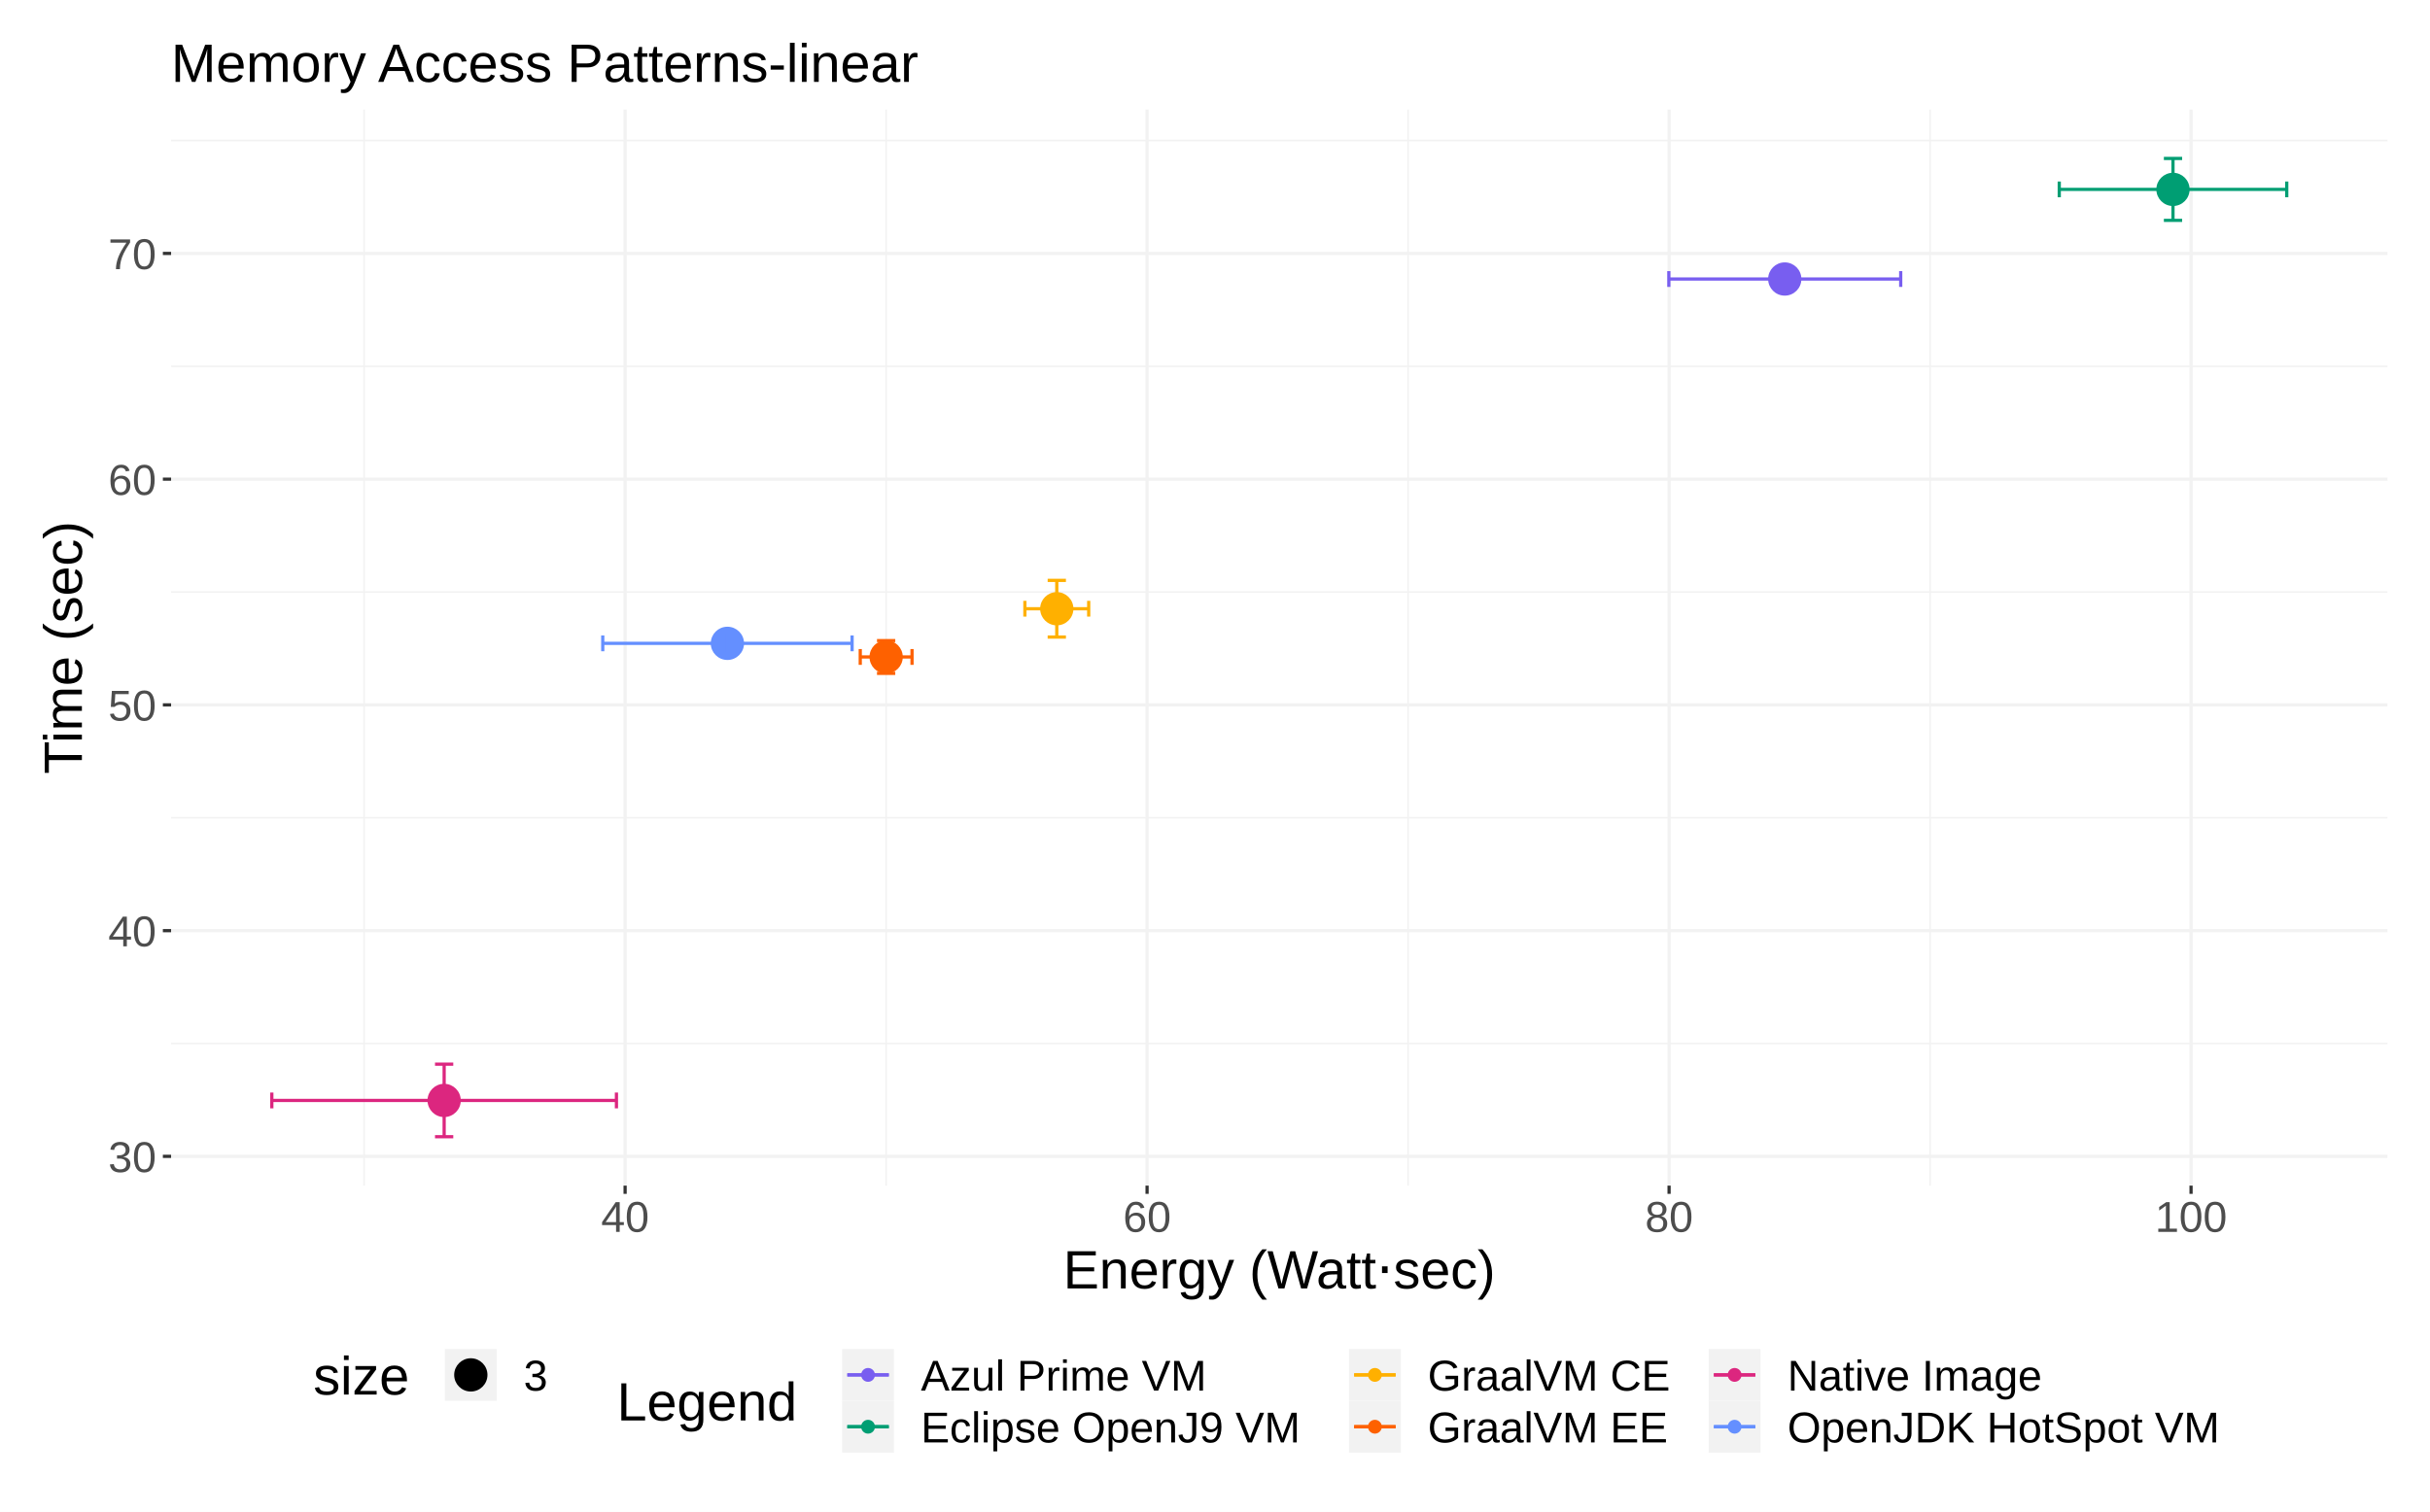
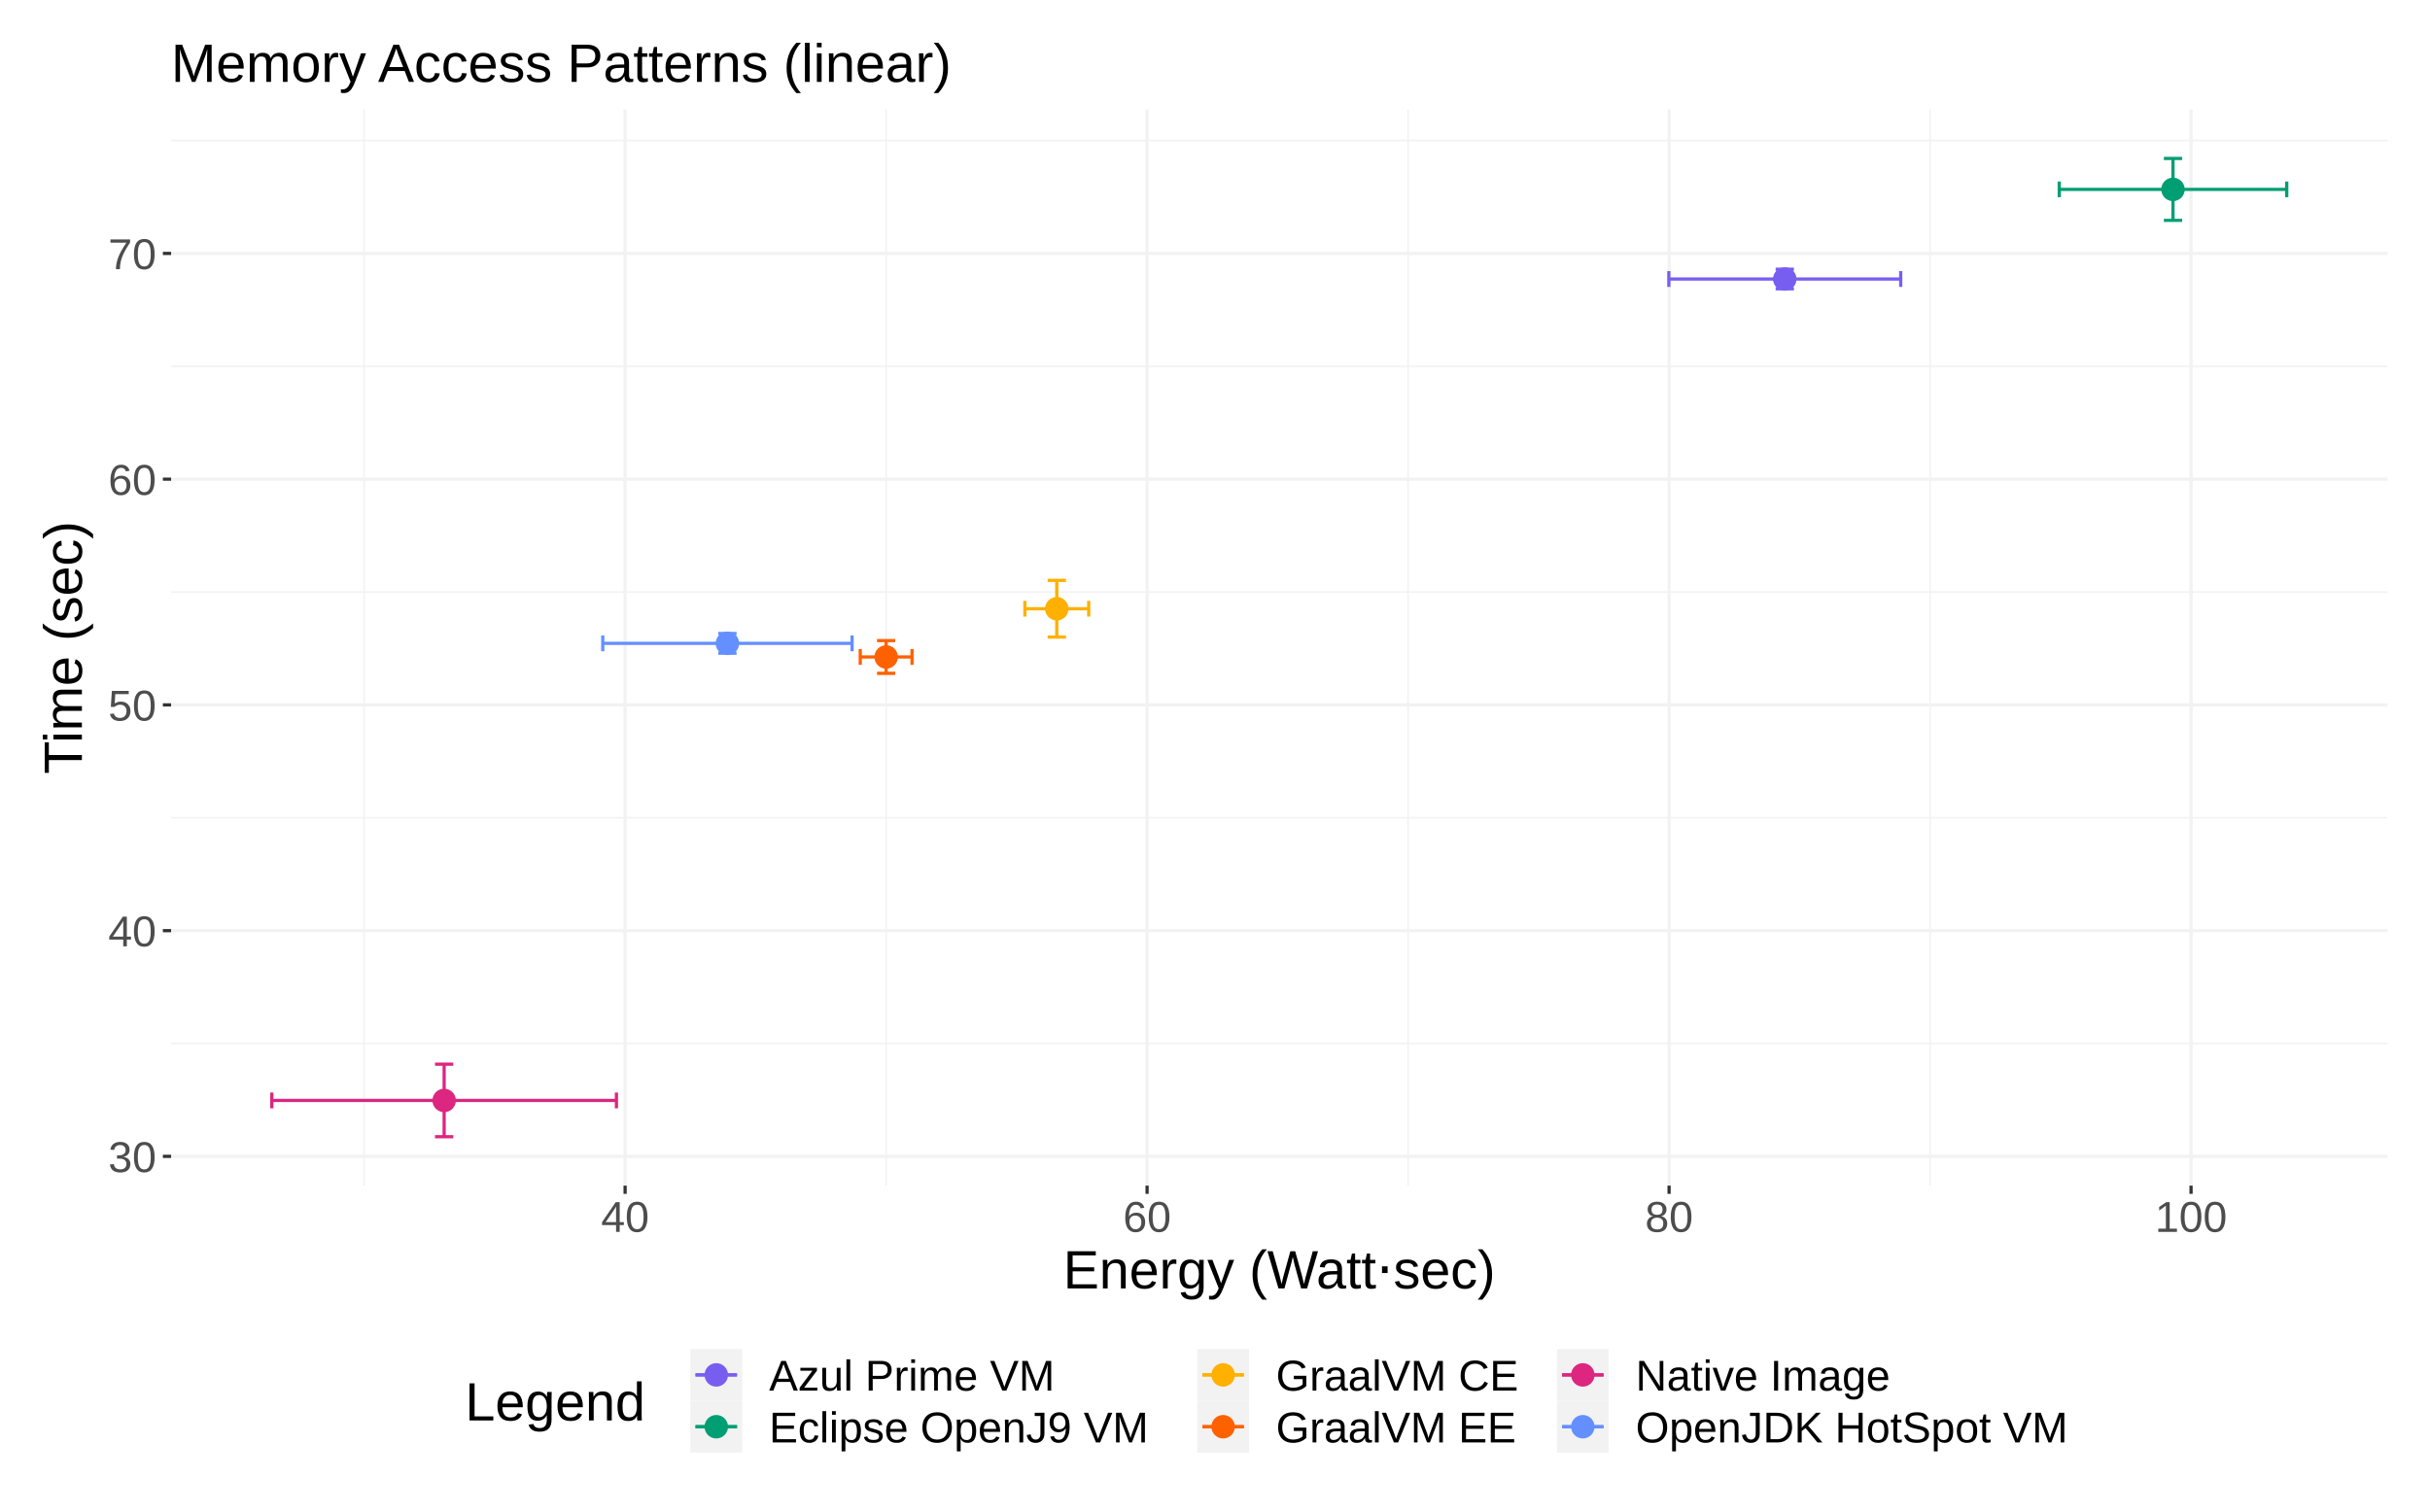
<svg xmlns="http://www.w3.org/2000/svg" class="svglite" width="810.00pt" height="504.00pt" viewBox="0 0 810.00 504.00">
  <defs>
    <style type="text/css">
    .svglite line, .svglite polyline, .svglite polygon, .svglite path, .svglite rect, .svglite circle {
      fill: none;
      stroke: #000000;
      stroke-linecap: round;
      stroke-linejoin: round;
      stroke-miterlimit: 10.00;
    }
    .svglite text {
      white-space: pre;
    }
  </style>
  </defs>
  <rect width="100%" height="100%" style="stroke: none; fill: #FFFFFF;" />
  <defs>
    <clipPath id="cpMC4wMHw4MTAuMDB8MC4wMHw1MDQuMDA=">
      <rect x="0.00" y="0.00" width="810.00" height="504.00" />
    </clipPath>
  </defs>
  <g clip-path="url(#cpMC4wMHw4MTAuMDB8MC4wMHw1MDQuMDA=)">
    <rect x="0.00" y="-0" width="810.00" height="504.00" style="stroke-width: 1.07; stroke: #FFFFFF; fill: #FFFFFF;" />
  </g>
  <defs>
    <clipPath id="cpNTcuMDN8Nzk1LjgzfDM2LjUyfDM5NS4zMg==">
      <rect x="57.03" y="36.52" width="738.80" height="358.80" />
    </clipPath>
  </defs>
  <g clip-path="url(#cpNTcuMDN8Nzk1LjgzfDM2LjUyfDM5NS4zMg==)">
    <rect x="57.03" y="36.52" width="738.80" height="358.80" style="stroke-width: 1.07; stroke: none;" />
    <polyline points="57.03,347.93 795.83,347.93 " style="stroke-width: 0.53; stroke: #F2F2F2; stroke-linecap: butt;" />
    <polyline points="57.03,272.66 795.83,272.66 " style="stroke-width: 0.53; stroke: #F2F2F2; stroke-linecap: butt;" />
    <polyline points="57.03,197.40 795.83,197.40 " style="stroke-width: 0.53; stroke: #F2F2F2; stroke-linecap: butt;" />
    <polyline points="57.03,122.13 795.83,122.13 " style="stroke-width: 0.53; stroke: #F2F2F2; stroke-linecap: butt;" />
    <polyline points="57.03,46.86 795.83,46.86 " style="stroke-width: 0.53; stroke: #F2F2F2; stroke-linecap: butt;" />
    <polyline points="121.37,395.32 121.37,36.52 " style="stroke-width: 0.53; stroke: #F2F2F2; stroke-linecap: butt;" />
    <polyline points="295.37,395.32 295.37,36.52 " style="stroke-width: 0.53; stroke: #F2F2F2; stroke-linecap: butt;" />
    <polyline points="469.36,395.32 469.36,36.52 " style="stroke-width: 0.53; stroke: #F2F2F2; stroke-linecap: butt;" />
    <polyline points="643.36,395.32 643.36,36.52 " style="stroke-width: 0.53; stroke: #F2F2F2; stroke-linecap: butt;" />
    <polyline points="57.03,385.56 795.83,385.56 " style="stroke-width: 1.07; stroke: #F2F2F2; stroke-linecap: butt;" />
    <polyline points="57.03,310.30 795.83,310.30 " style="stroke-width: 1.07; stroke: #F2F2F2; stroke-linecap: butt;" />
    <polyline points="57.03,235.03 795.83,235.03 " style="stroke-width: 1.07; stroke: #F2F2F2; stroke-linecap: butt;" />
    <polyline points="57.03,159.76 795.83,159.76 " style="stroke-width: 1.07; stroke: #F2F2F2; stroke-linecap: butt;" />
    <polyline points="57.03,84.50 795.83,84.50 " style="stroke-width: 1.07; stroke: #F2F2F2; stroke-linecap: butt;" />
    <polyline points="208.37,395.32 208.37,36.52 " style="stroke-width: 1.07; stroke: #F2F2F2; stroke-linecap: butt;" />
    <polyline points="382.36,395.32 382.36,36.52 " style="stroke-width: 1.07; stroke: #F2F2F2; stroke-linecap: butt;" />
    <polyline points="556.36,395.32 556.36,36.52 " style="stroke-width: 1.07; stroke: #F2F2F2; stroke-linecap: butt;" />
    <polyline points="730.35,395.32 730.35,36.52 " style="stroke-width: 1.07; stroke: #F2F2F2; stroke-linecap: butt;" />
-     <circle cx="594.92" cy="93.03" r="5.19" style="stroke-width: 0.71; stroke: #785EF0; fill: #785EF0;" />
-     <circle cx="724.33" cy="63.15" r="5.19" style="stroke-width: 0.71; stroke: #009E73; fill: #009E73;" />
-     <circle cx="352.26" cy="202.97" r="5.19" style="stroke-width: 0.71; stroke: #FFB000; fill: #FFB000;" />
-     <circle cx="295.38" cy="219.05" r="5.19" style="stroke-width: 0.71; stroke: #FE6100; fill: #FE6100;" />
-     <circle cx="148.05" cy="366.92" r="5.19" style="stroke-width: 0.71; stroke: #DC267F; fill: #DC267F;" />
-     <circle cx="242.47" cy="214.51" r="5.19" style="stroke-width: 0.71; stroke: #648FFF; fill: #648FFF;" />
+     <circle cx="594.92" cy="93.03" r="3.56" style="stroke-width: 0.71; stroke: #785EF0; fill: #785EF0;" />
+     <circle cx="724.33" cy="63.15" r="3.56" style="stroke-width: 0.71; stroke: #009E73; fill: #009E73;" />
+     <circle cx="352.26" cy="202.97" r="3.56" style="stroke-width: 0.71; stroke: #FFB000; fill: #FFB000;" />
+     <circle cx="295.38" cy="219.05" r="3.56" style="stroke-width: 0.71; stroke: #FE6100; fill: #FE6100;" />
+     <circle cx="148.05" cy="366.92" r="3.56" style="stroke-width: 0.71; stroke: #DC267F; fill: #DC267F;" />
+     <circle cx="242.47" cy="214.51" r="3.56" style="stroke-width: 0.71; stroke: #648FFF; fill: #648FFF;" />
    <polyline points="633.57,95.67 633.57,90.40 " style="stroke-width: 1.07; stroke: #785EF0; stroke-linecap: butt;" />
    <polyline points="633.57,93.03 556.28,93.03 " style="stroke-width: 1.07; stroke: #785EF0; stroke-linecap: butt;" />
    <polyline points="556.28,95.67 556.28,90.40 " style="stroke-width: 1.07; stroke: #785EF0; stroke-linecap: butt;" />
    <polyline points="762.25,65.78 762.25,60.52 " style="stroke-width: 1.07; stroke: #009E73; stroke-linecap: butt;" />
    <polyline points="762.25,63.15 686.42,63.15 " style="stroke-width: 1.07; stroke: #009E73; stroke-linecap: butt;" />
    <polyline points="686.42,65.78 686.42,60.52 " style="stroke-width: 1.07; stroke: #009E73; stroke-linecap: butt;" />
    <polyline points="362.90,205.60 362.90,200.33 " style="stroke-width: 1.07; stroke: #FFB000; stroke-linecap: butt;" />
    <polyline points="362.90,202.97 341.63,202.97 " style="stroke-width: 1.07; stroke: #FFB000; stroke-linecap: butt;" />
    <polyline points="341.63,205.60 341.63,200.33 " style="stroke-width: 1.07; stroke: #FFB000; stroke-linecap: butt;" />
    <polyline points="304.01,221.68 304.01,216.42 " style="stroke-width: 1.07; stroke: #FE6100; stroke-linecap: butt;" />
    <polyline points="304.01,219.05 286.75,219.05 " style="stroke-width: 1.07; stroke: #FE6100; stroke-linecap: butt;" />
    <polyline points="286.75,221.68 286.75,216.42 " style="stroke-width: 1.07; stroke: #FE6100; stroke-linecap: butt;" />
    <polyline points="205.48,369.55 205.48,364.28 " style="stroke-width: 1.07; stroke: #DC267F; stroke-linecap: butt;" />
    <polyline points="205.48,366.92 90.61,366.92 " style="stroke-width: 1.07; stroke: #DC267F; stroke-linecap: butt;" />
    <polyline points="90.61,369.55 90.61,364.28 " style="stroke-width: 1.07; stroke: #DC267F; stroke-linecap: butt;" />
    <polyline points="284.03,217.15 284.03,211.88 " style="stroke-width: 1.07; stroke: #648FFF; stroke-linecap: butt;" />
    <polyline points="284.03,214.51 200.92,214.51 " style="stroke-width: 1.07; stroke: #648FFF; stroke-linecap: butt;" />
    <polyline points="200.92,217.15 200.92,211.88 " style="stroke-width: 1.07; stroke: #648FFF; stroke-linecap: butt;" />
    <polyline points="591.88,89.77 597.97,89.77 " style="stroke-width: 1.07; stroke: #785EF0; stroke-linecap: butt;" />
    <polyline points="594.92,89.77 594.92,96.29 " style="stroke-width: 1.07; stroke: #785EF0; stroke-linecap: butt;" />
    <polyline points="591.88,96.29 597.97,96.29 " style="stroke-width: 1.07; stroke: #785EF0; stroke-linecap: butt;" />
    <polyline points="721.29,52.83 727.38,52.83 " style="stroke-width: 1.07; stroke: #009E73; stroke-linecap: butt;" />
    <polyline points="724.33,52.83 724.33,73.47 " style="stroke-width: 1.07; stroke: #009E73; stroke-linecap: butt;" />
    <polyline points="721.29,73.47 727.38,73.47 " style="stroke-width: 1.07; stroke: #009E73; stroke-linecap: butt;" />
    <polyline points="349.22,193.51 355.31,193.51 " style="stroke-width: 1.07; stroke: #FFB000; stroke-linecap: butt;" />
    <polyline points="352.26,193.51 352.26,212.42 " style="stroke-width: 1.07; stroke: #FFB000; stroke-linecap: butt;" />
    <polyline points="349.22,212.42 355.31,212.42 " style="stroke-width: 1.07; stroke: #FFB000; stroke-linecap: butt;" />
    <polyline points="292.33,213.59 298.42,213.59 " style="stroke-width: 1.07; stroke: #FE6100; stroke-linecap: butt;" />
    <polyline points="295.38,213.59 295.38,224.51 " style="stroke-width: 1.07; stroke: #FE6100; stroke-linecap: butt;" />
    <polyline points="292.33,224.51 298.42,224.51 " style="stroke-width: 1.07; stroke: #FE6100; stroke-linecap: butt;" />
    <polyline points="145.00,354.82 151.09,354.82 " style="stroke-width: 1.07; stroke: #DC267F; stroke-linecap: butt;" />
    <polyline points="148.05,354.82 148.05,379.01 " style="stroke-width: 1.07; stroke: #DC267F; stroke-linecap: butt;" />
    <polyline points="145.00,379.01 151.09,379.01 " style="stroke-width: 1.07; stroke: #DC267F; stroke-linecap: butt;" />
    <polyline points="239.43,211.22 245.52,211.22 " style="stroke-width: 1.07; stroke: #648FFF; stroke-linecap: butt;" />
    <polyline points="242.47,211.22 242.47,217.80 " style="stroke-width: 1.07; stroke: #648FFF; stroke-linecap: butt;" />
    <polyline points="239.43,217.80 245.52,217.80 " style="stroke-width: 1.07; stroke: #648FFF; stroke-linecap: butt;" />
  </g>
  <g clip-path="url(#cpMC4wMHw4MTAuMDB8MC4wMHw1MDQuMDA=)">
    <text x="52.10" y="390.81" text-anchor="end" style="font-size: 14.40px;fill: #4D4D4D; font-family: &quot;Liberation Sans&quot;;" textLength="18.32px" lengthAdjust="spacingAndGlyphs">30</text>
    <text x="52.10" y="315.54" text-anchor="end" style="font-size: 14.40px;fill: #4D4D4D; font-family: &quot;Liberation Sans&quot;;" textLength="18.32px" lengthAdjust="spacingAndGlyphs">40</text>
    <text x="52.10" y="240.27" text-anchor="end" style="font-size: 14.40px;fill: #4D4D4D; font-family: &quot;Liberation Sans&quot;;" textLength="18.32px" lengthAdjust="spacingAndGlyphs">50</text>
    <text x="52.10" y="165.01" text-anchor="end" style="font-size: 14.40px;fill: #4D4D4D; font-family: &quot;Liberation Sans&quot;;" textLength="18.32px" lengthAdjust="spacingAndGlyphs">60</text>
    <text x="52.10" y="89.74" text-anchor="end" style="font-size: 14.40px;fill: #4D4D4D; font-family: &quot;Liberation Sans&quot;;" textLength="18.32px" lengthAdjust="spacingAndGlyphs">70</text>
    <polyline points="54.29,385.56 57.03,385.56 " style="stroke-width: 1.07; stroke: #333333; stroke-linecap: butt;" />
    <polyline points="54.29,310.30 57.03,310.30 " style="stroke-width: 1.07; stroke: #333333; stroke-linecap: butt;" />
    <polyline points="54.29,235.03 57.03,235.03 " style="stroke-width: 1.07; stroke: #333333; stroke-linecap: butt;" />
    <polyline points="54.29,159.76 57.03,159.76 " style="stroke-width: 1.07; stroke: #333333; stroke-linecap: butt;" />
    <polyline points="54.29,84.50 57.03,84.50 " style="stroke-width: 1.07; stroke: #333333; stroke-linecap: butt;" />
    <polyline points="208.37,398.06 208.37,395.32 " style="stroke-width: 1.07; stroke: #333333; stroke-linecap: butt;" />
    <polyline points="382.36,398.06 382.36,395.32 " style="stroke-width: 1.07; stroke: #333333; stroke-linecap: butt;" />
    <polyline points="556.36,398.06 556.36,395.32 " style="stroke-width: 1.07; stroke: #333333; stroke-linecap: butt;" />
    <polyline points="730.35,398.06 730.35,395.32 " style="stroke-width: 1.07; stroke: #333333; stroke-linecap: butt;" />
    <text x="208.37" y="410.74" text-anchor="middle" style="font-size: 14.40px;fill: #4D4D4D; font-family: &quot;Liberation Sans&quot;;" textLength="18.32px" lengthAdjust="spacingAndGlyphs">40</text>
    <text x="382.36" y="410.74" text-anchor="middle" style="font-size: 14.40px;fill: #4D4D4D; font-family: &quot;Liberation Sans&quot;;" textLength="18.32px" lengthAdjust="spacingAndGlyphs">60</text>
    <text x="556.36" y="410.74" text-anchor="middle" style="font-size: 14.40px;fill: #4D4D4D; font-family: &quot;Liberation Sans&quot;;" textLength="18.32px" lengthAdjust="spacingAndGlyphs">80</text>
    <text x="730.35" y="410.74" text-anchor="middle" style="font-size: 14.40px;fill: #4D4D4D; font-family: &quot;Liberation Sans&quot;;" textLength="27.48px" lengthAdjust="spacingAndGlyphs">100</text>
    <text x="426.43" y="429.60" text-anchor="middle" style="font-size: 18.00px; font-family: &quot;Liberation Sans&quot;;" textLength="160.65px" lengthAdjust="spacingAndGlyphs">Energy (Watt⋅sec)</text>
    <text transform="translate(27.30,215.92) rotate(-90)" text-anchor="middle" style="font-size: 18.00px; font-family: &quot;Liberation Sans&quot;;" textLength="94.16px" lengthAdjust="spacingAndGlyphs">Time (sec)</text>
-     <rect x="98.96" y="444.31" width="90.23" height="28.24" style="stroke-width: 1.07; stroke: none; fill: #FFFFFF;" />
-     <text x="104.44" y="464.99" style="font-size: 18.00px; font-family: &quot;Liberation Sans&quot;;" textLength="34.90px" lengthAdjust="spacingAndGlyphs">size</text>
-     <rect x="148.30" y="449.79" width="17.28" height="17.28" style="stroke-width: 1.07; stroke: none; fill: #F2F2F2;" />
-     <circle cx="156.94" cy="458.43" r="5.19" style="stroke-width: 0.71; fill: #000000;" />
-     <text x="174.55" y="463.67" style="font-size: 14.40px; font-family: &quot;Liberation Sans&quot;;" textLength="9.16px" lengthAdjust="spacingAndGlyphs">3</text>
-     <rect x="200.15" y="444.31" width="553.75" height="45.52" style="stroke-width: 1.07; stroke: none; fill: #FFFFFF;" />
-     <text x="205.63" y="473.63" style="font-size: 18.00px; font-family: &quot;Liberation Sans&quot;;" textLength="66.12px" lengthAdjust="spacingAndGlyphs">Legend</text>
-     <rect x="280.71" y="449.79" width="17.28" height="17.28" style="stroke-width: 1.07; stroke: none; fill: #F2F2F2;" />
-     <circle cx="289.35" cy="458.43" r="1.95" style="stroke-width: 0.71; stroke: #785EF0; fill: #785EF0;" />
-     <line x1="282.44" y1="458.43" x2="296.26" y2="458.43" style="stroke-width: 1.07; stroke: #785EF0; stroke-linecap: butt;" />
-     <line x1="282.44" y1="458.43" x2="296.26" y2="458.43" style="stroke-width: 1.07; stroke: #785EF0; stroke-linecap: butt;" />
-     <rect x="280.71" y="467.07" width="17.28" height="17.28" style="stroke-width: 1.07; stroke: none; fill: #F2F2F2;" />
-     <circle cx="289.35" cy="475.71" r="1.95" style="stroke-width: 0.71; stroke: #009E73; fill: #009E73;" />
-     <line x1="282.44" y1="475.71" x2="296.26" y2="475.71" style="stroke-width: 1.07; stroke: #009E73; stroke-linecap: butt;" />
-     <line x1="282.44" y1="475.71" x2="296.26" y2="475.71" style="stroke-width: 1.07; stroke: #009E73; stroke-linecap: butt;" />
-     <rect x="449.66" y="449.79" width="17.28" height="17.28" style="stroke-width: 1.07; stroke: none; fill: #F2F2F2;" />
-     <circle cx="458.30" cy="458.43" r="1.95" style="stroke-width: 0.71; stroke: #FFB000; fill: #FFB000;" />
-     <line x1="451.39" y1="458.43" x2="465.21" y2="458.43" style="stroke-width: 1.07; stroke: #FFB000; stroke-linecap: butt;" />
-     <line x1="451.39" y1="458.43" x2="465.21" y2="458.43" style="stroke-width: 1.07; stroke: #FFB000; stroke-linecap: butt;" />
-     <rect x="449.66" y="467.07" width="17.28" height="17.28" style="stroke-width: 1.07; stroke: none; fill: #F2F2F2;" />
-     <circle cx="458.30" cy="475.71" r="1.95" style="stroke-width: 0.71; stroke: #FE6100; fill: #FE6100;" />
-     <line x1="451.39" y1="475.71" x2="465.21" y2="475.71" style="stroke-width: 1.07; stroke: #FE6100; stroke-linecap: butt;" />
-     <line x1="451.39" y1="475.71" x2="465.21" y2="475.71" style="stroke-width: 1.07; stroke: #FE6100; stroke-linecap: butt;" />
-     <rect x="569.56" y="449.79" width="17.28" height="17.28" style="stroke-width: 1.07; stroke: none; fill: #F2F2F2;" />
-     <circle cx="578.20" cy="458.43" r="1.95" style="stroke-width: 0.71; stroke: #DC267F; fill: #DC267F;" />
-     <line x1="571.29" y1="458.43" x2="585.11" y2="458.43" style="stroke-width: 1.07; stroke: #DC267F; stroke-linecap: butt;" />
-     <line x1="571.29" y1="458.43" x2="585.11" y2="458.43" style="stroke-width: 1.07; stroke: #DC267F; stroke-linecap: butt;" />
-     <rect x="569.56" y="467.07" width="17.28" height="17.28" style="stroke-width: 1.07; stroke: none; fill: #F2F2F2;" />
-     <circle cx="578.20" cy="475.71" r="1.95" style="stroke-width: 0.71; stroke: #648FFF; fill: #648FFF;" />
-     <line x1="571.29" y1="475.71" x2="585.11" y2="475.71" style="stroke-width: 1.07; stroke: #648FFF; stroke-linecap: butt;" />
-     <line x1="571.29" y1="475.71" x2="585.11" y2="475.71" style="stroke-width: 1.07; stroke: #648FFF; stroke-linecap: butt;" />
-     <text x="306.96" y="463.67" style="font-size: 14.40px; font-family: &quot;Liberation Sans&quot;;" textLength="103.13px" lengthAdjust="spacingAndGlyphs">Azul Prime VM</text>
-     <text x="306.96" y="480.95" style="font-size: 14.40px; font-family: &quot;Liberation Sans&quot;;" textLength="133.74px" lengthAdjust="spacingAndGlyphs">Eclipse OpenJ9 VM</text>
-     <text x="475.91" y="463.67" style="font-size: 14.40px; font-family: &quot;Liberation Sans&quot;;" textLength="84.69px" lengthAdjust="spacingAndGlyphs">GraalVM CE</text>
-     <text x="475.91" y="480.95" style="font-size: 14.40px; font-family: &quot;Liberation Sans&quot;;" textLength="83.73px" lengthAdjust="spacingAndGlyphs">GraalVM EE</text>
-     <text x="595.81" y="463.67" style="font-size: 14.40px; font-family: &quot;Liberation Sans&quot;;" textLength="96.25px" lengthAdjust="spacingAndGlyphs">Native Image</text>
-     <text x="595.81" y="480.95" style="font-size: 14.40px; font-family: &quot;Liberation Sans&quot;;" textLength="152.61px" lengthAdjust="spacingAndGlyphs">OpenJDK HotSpot VM</text>
-     <text x="57.03" y="27.30" style="font-size: 18.00px; font-family: &quot;Liberation Sans&quot;;" textLength="277.82px" lengthAdjust="spacingAndGlyphs">Memory Access Patterns-linear</text>
+     <rect x="149.55" y="444.31" width="553.75" height="45.52" style="stroke-width: 1.07; stroke: none; fill: #FFFFFF;" />
+     <text x="155.03" y="473.63" style="font-size: 18.00px; font-family: &quot;Liberation Sans&quot;;" textLength="66.12px" lengthAdjust="spacingAndGlyphs">Legend</text>
+     <rect x="230.12" y="449.79" width="17.28" height="17.28" style="stroke-width: 1.07; stroke: none; fill: #F2F2F2;" />
+     <circle cx="238.76" cy="458.43" r="3.56" style="stroke-width: 0.71; stroke: #785EF0; fill: #785EF0;" />
+     <line x1="231.84" y1="458.43" x2="245.67" y2="458.43" style="stroke-width: 1.07; stroke: #785EF0; stroke-linecap: butt;" />
+     <line x1="231.84" y1="458.43" x2="245.67" y2="458.43" style="stroke-width: 1.07; stroke: #785EF0; stroke-linecap: butt;" />
+     <rect x="230.12" y="467.07" width="17.28" height="17.28" style="stroke-width: 1.07; stroke: none; fill: #F2F2F2;" />
+     <circle cx="238.76" cy="475.71" r="3.56" style="stroke-width: 0.71; stroke: #009E73; fill: #009E73;" />
+     <line x1="231.84" y1="475.71" x2="245.67" y2="475.71" style="stroke-width: 1.07; stroke: #009E73; stroke-linecap: butt;" />
+     <line x1="231.84" y1="475.71" x2="245.67" y2="475.71" style="stroke-width: 1.07; stroke: #009E73; stroke-linecap: butt;" />
+     <rect x="399.07" y="449.79" width="17.28" height="17.28" style="stroke-width: 1.07; stroke: none; fill: #F2F2F2;" />
+     <circle cx="407.71" cy="458.43" r="3.56" style="stroke-width: 0.71; stroke: #FFB000; fill: #FFB000;" />
+     <line x1="400.80" y1="458.43" x2="414.62" y2="458.43" style="stroke-width: 1.07; stroke: #FFB000; stroke-linecap: butt;" />
+     <line x1="400.80" y1="458.43" x2="414.62" y2="458.43" style="stroke-width: 1.07; stroke: #FFB000; stroke-linecap: butt;" />
+     <rect x="399.07" y="467.07" width="17.28" height="17.28" style="stroke-width: 1.07; stroke: none; fill: #F2F2F2;" />
+     <circle cx="407.71" cy="475.71" r="3.56" style="stroke-width: 0.71; stroke: #FE6100; fill: #FE6100;" />
+     <line x1="400.80" y1="475.71" x2="414.62" y2="475.71" style="stroke-width: 1.07; stroke: #FE6100; stroke-linecap: butt;" />
+     <line x1="400.80" y1="475.71" x2="414.62" y2="475.71" style="stroke-width: 1.07; stroke: #FE6100; stroke-linecap: butt;" />
+     <rect x="518.97" y="449.79" width="17.28" height="17.28" style="stroke-width: 1.07; stroke: none; fill: #F2F2F2;" />
+     <circle cx="527.61" cy="458.43" r="3.56" style="stroke-width: 0.71; stroke: #DC267F; fill: #DC267F;" />
+     <line x1="520.70" y1="458.43" x2="534.52" y2="458.43" style="stroke-width: 1.07; stroke: #DC267F; stroke-linecap: butt;" />
+     <line x1="520.70" y1="458.43" x2="534.52" y2="458.43" style="stroke-width: 1.07; stroke: #DC267F; stroke-linecap: butt;" />
+     <rect x="518.97" y="467.07" width="17.28" height="17.28" style="stroke-width: 1.07; stroke: none; fill: #F2F2F2;" />
+     <circle cx="527.61" cy="475.71" r="3.56" style="stroke-width: 0.71; stroke: #648FFF; fill: #648FFF;" />
+     <line x1="520.70" y1="475.71" x2="534.52" y2="475.71" style="stroke-width: 1.07; stroke: #648FFF; stroke-linecap: butt;" />
+     <line x1="520.70" y1="475.71" x2="534.52" y2="475.71" style="stroke-width: 1.07; stroke: #648FFF; stroke-linecap: butt;" />
+     <text x="256.36" y="463.67" style="font-size: 14.40px; font-family: &quot;Liberation Sans&quot;;" textLength="103.13px" lengthAdjust="spacingAndGlyphs">Azul Prime VM</text>
+     <text x="256.36" y="480.95" style="font-size: 14.40px; font-family: &quot;Liberation Sans&quot;;" textLength="133.74px" lengthAdjust="spacingAndGlyphs">Eclipse OpenJ9 VM</text>
+     <text x="425.32" y="463.67" style="font-size: 14.40px; font-family: &quot;Liberation Sans&quot;;" textLength="84.69px" lengthAdjust="spacingAndGlyphs">GraalVM CE</text>
+     <text x="425.32" y="480.95" style="font-size: 14.40px; font-family: &quot;Liberation Sans&quot;;" textLength="83.73px" lengthAdjust="spacingAndGlyphs">GraalVM EE</text>
+     <text x="545.21" y="463.67" style="font-size: 14.40px; font-family: &quot;Liberation Sans&quot;;" textLength="96.25px" lengthAdjust="spacingAndGlyphs">Native Image</text>
+     <text x="545.21" y="480.95" style="font-size: 14.40px; font-family: &quot;Liberation Sans&quot;;" textLength="152.61px" lengthAdjust="spacingAndGlyphs">OpenJDK HotSpot VM</text>
+     <text x="57.03" y="27.30" style="font-size: 18.00px; font-family: &quot;Liberation Sans&quot;;" textLength="291.09px" lengthAdjust="spacingAndGlyphs">Memory Access Patterns (linear)</text>
  </g>
</svg>
